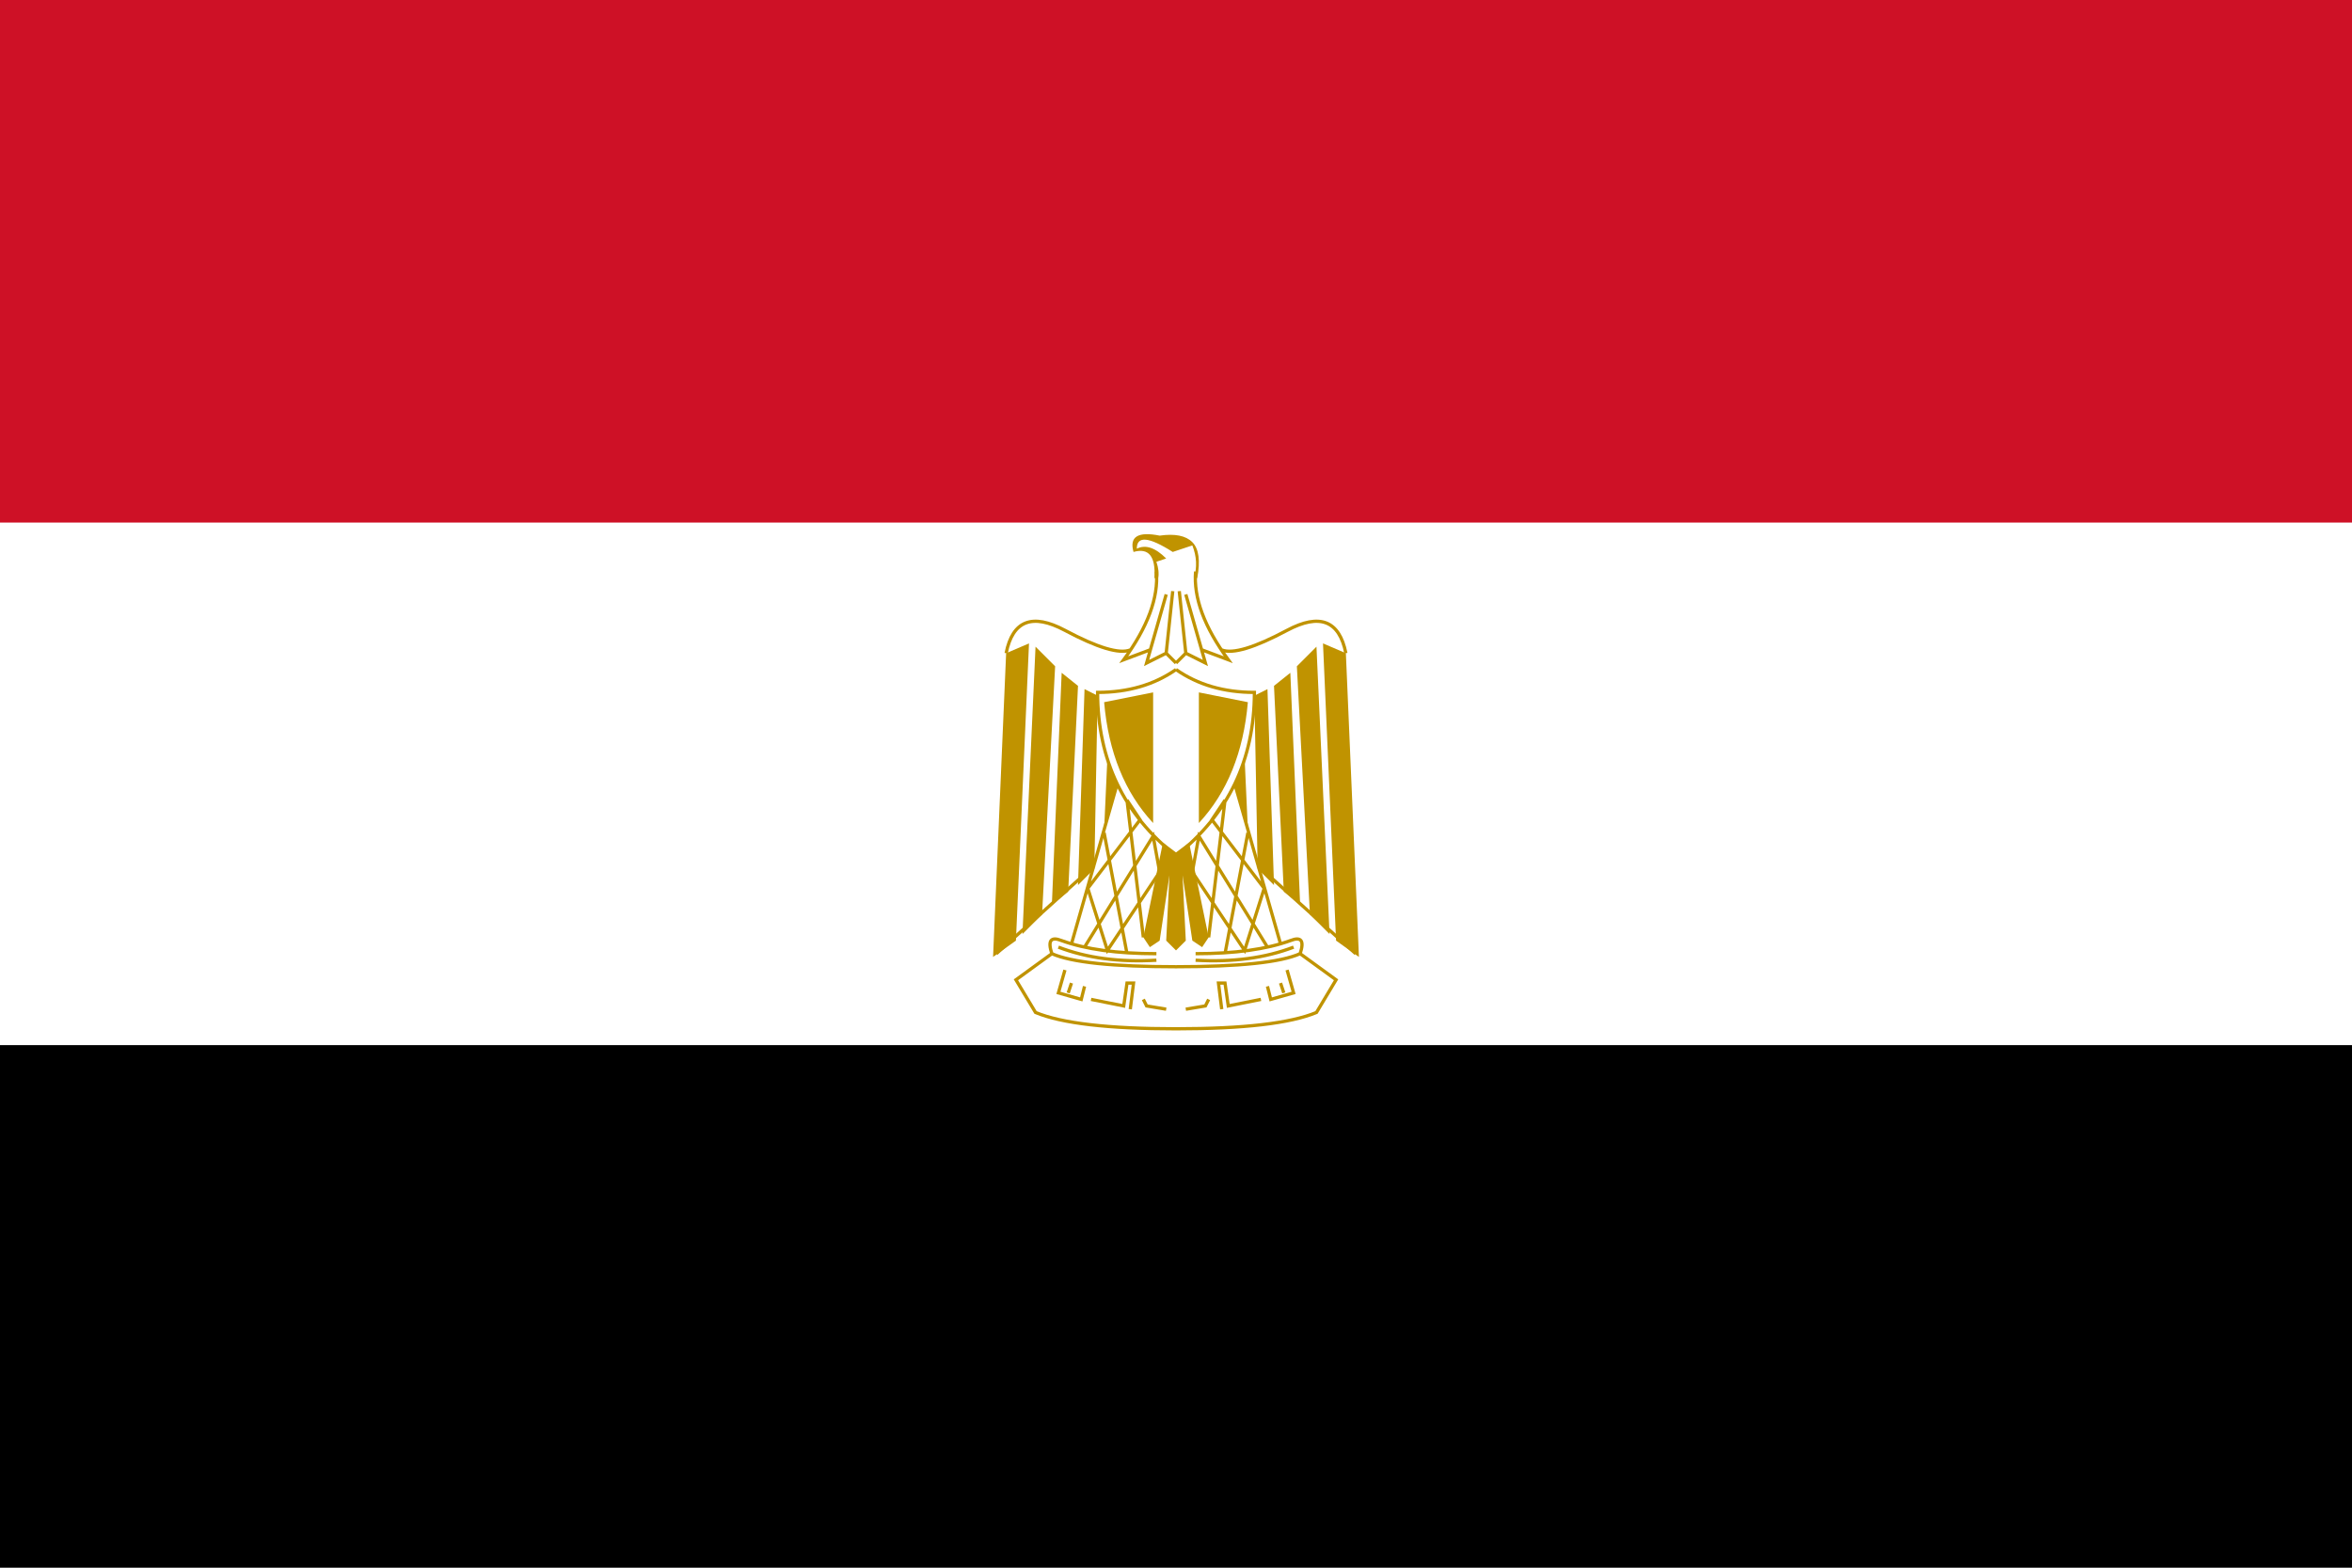
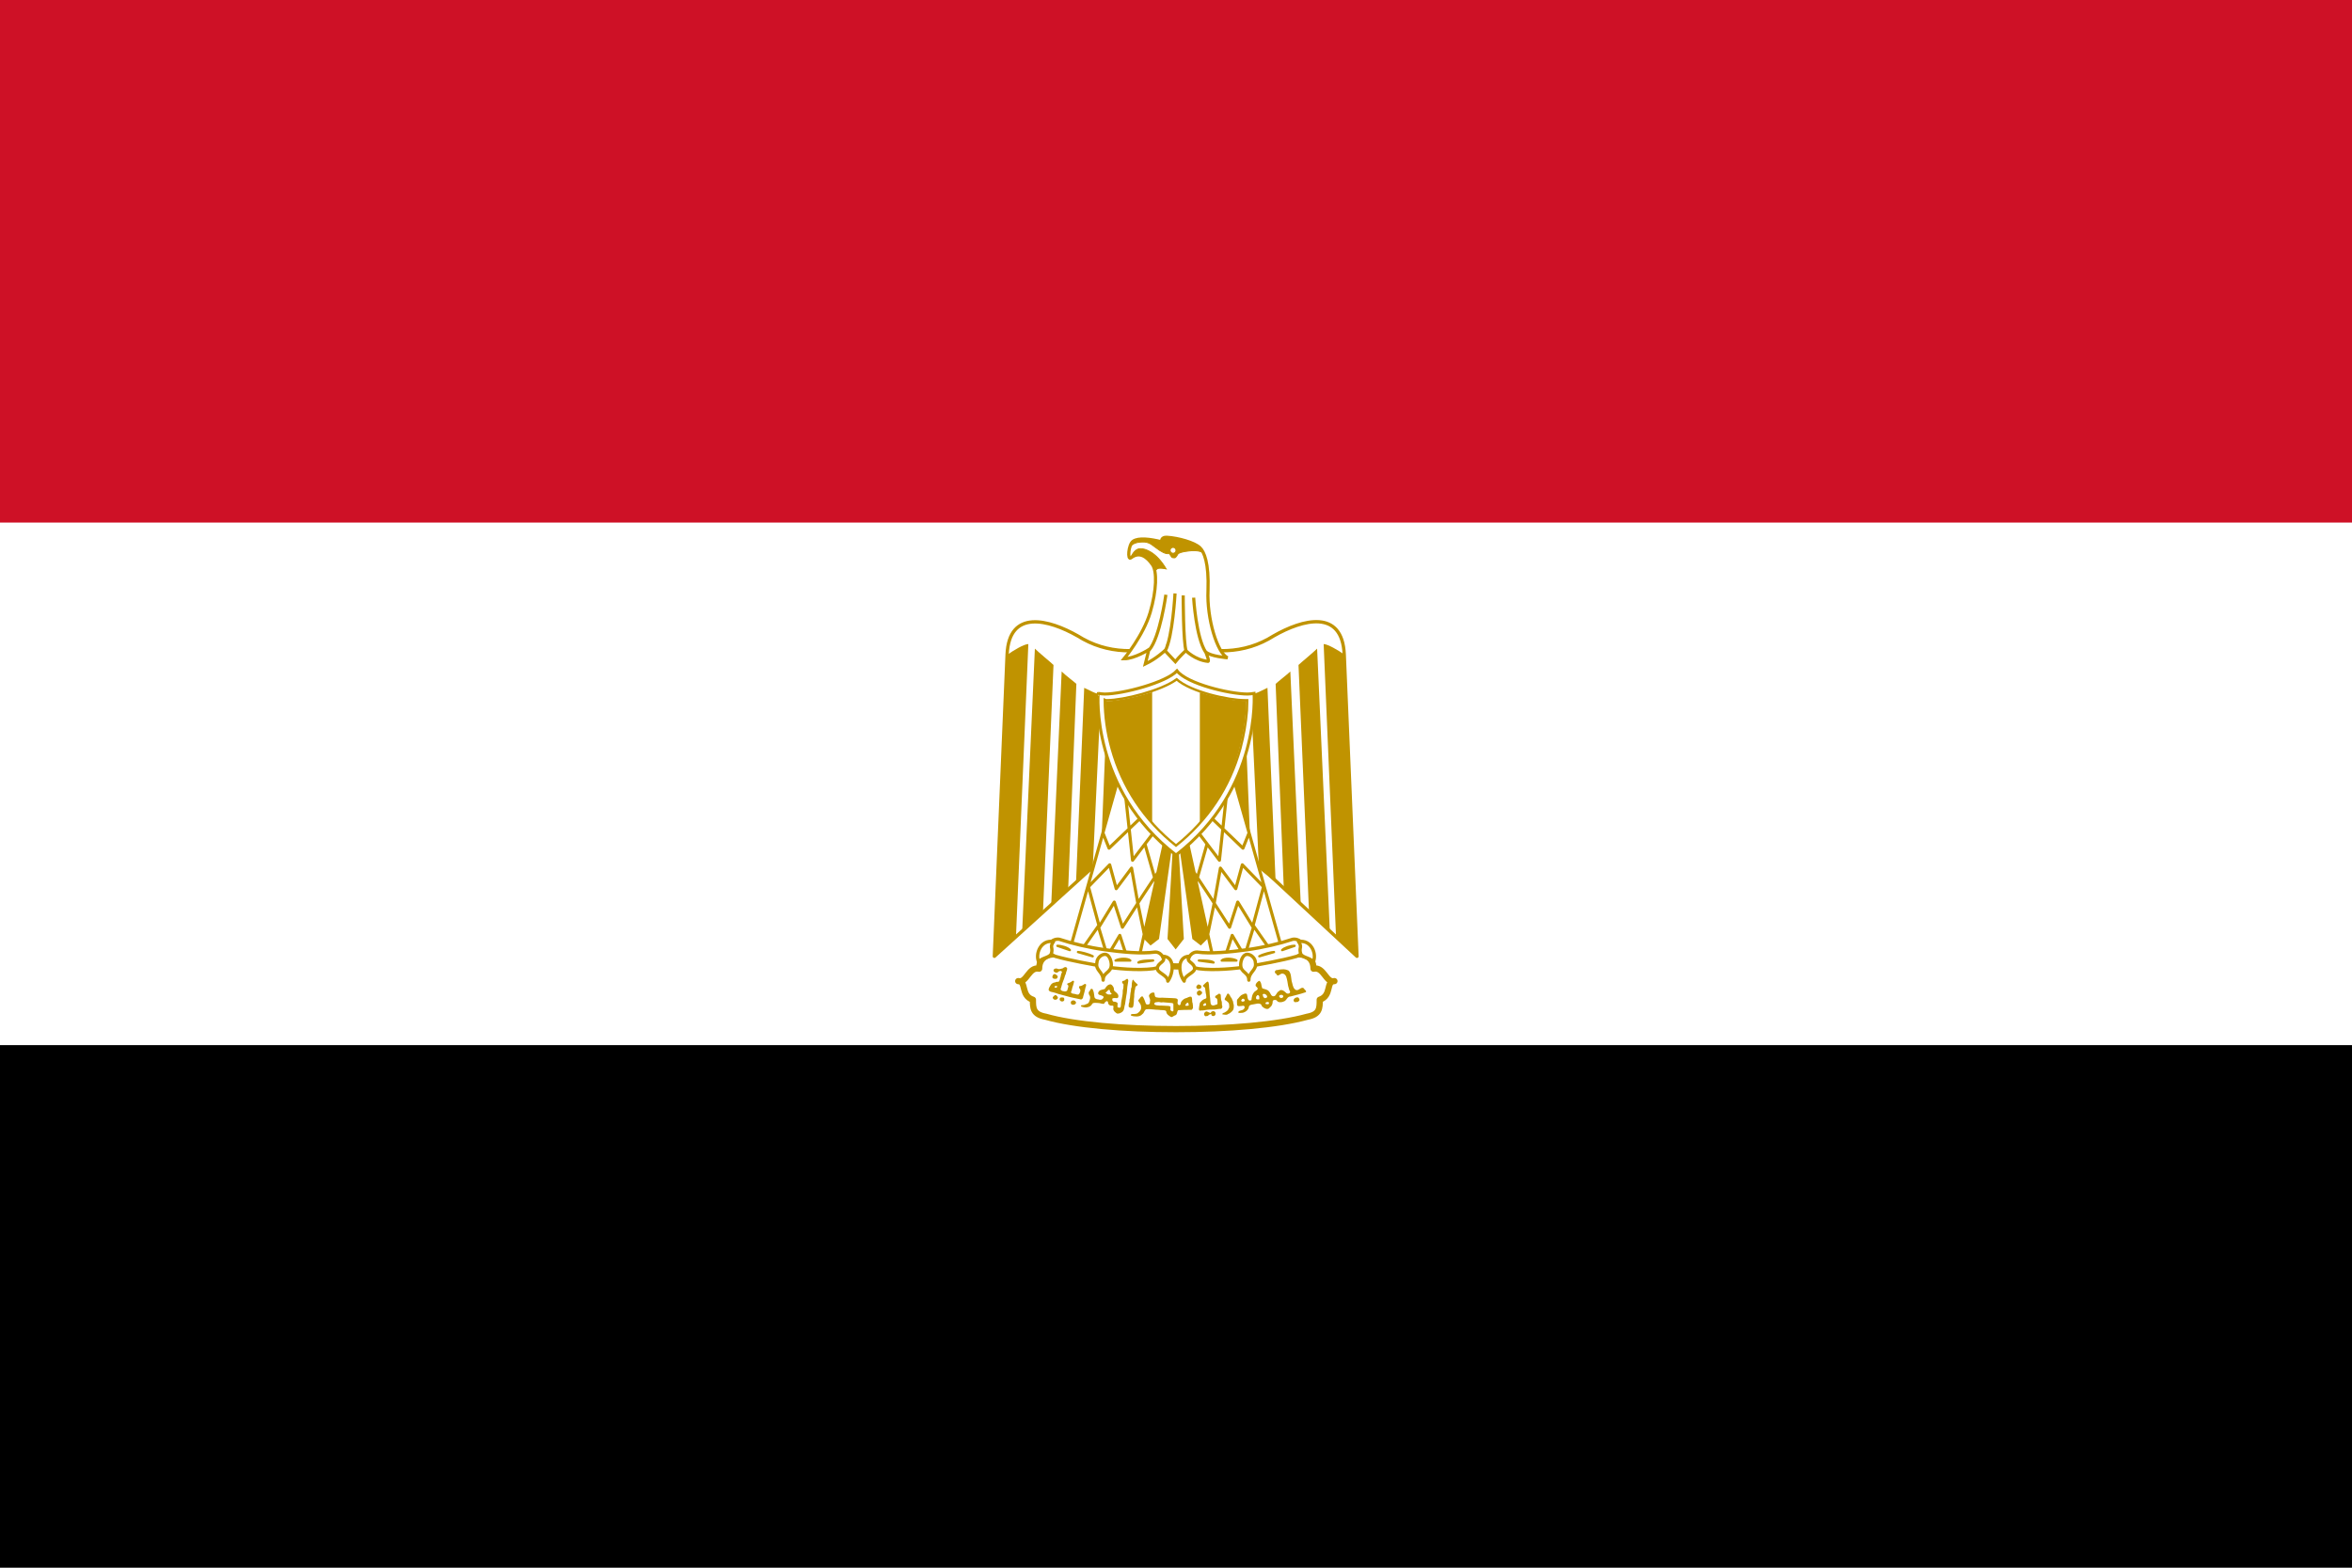
- <svg xmlns="http://www.w3.org/2000/svg" xml:space="preserve" viewBox="0 0 720 480">
+ <svg xmlns="http://www.w3.org/2000/svg" xml:space="preserve" id="Layer_1" x="0" y="0" version="1.1" viewBox="0 0 720 480">
+   <style>.st3{fill:#c09300}.st6{fill:#fff;stroke:#c09300;stroke-width:1.016;stroke-linejoin:round;stroke-miterlimit:10}</style>
  <path d="M0 0h720v480H0V0z" />
  <path fill="#fff" d="M0 0h720v320H0V0z" />
  <path fill="#ce1126" d="M0 0h720v160H0V0z" />
-   <g id="a" fill="none" transform="translate">
-     <path stroke="#c09300" d="m360 203-3-3m2-19-2 19-6 3 6-21m-5 17-8 3q11-15 10-27m-8 24q-5 2-20-6t-18 7m52 5q-10 7-24 7 0 31 24 50m-18-22-14 49m4 1 21-34 2 11-16 24-6-19 16-21-4-6 5 42m-5 5-7-37m22 41q-29 0-38-4l-11 8 6 10q12 5 43 5m-38-23q-2-6 3-4 11 4 29 4m0 2q-17 1-30-4m-19 2 30-27m-9 32-2 7 7 2 1-4m-4-1-1 3m7 2 10 2 1-7 2 0-1 8m4-3 1 2 6 1" />
-     <path fill="#c09300" d="m315 197-4 91-7 5 4-93zm8 7-4 76-6 6 4-88zm7 6-3 63-5 4 3-71zm6 3-1 53-5 5 2-60zm6 27-4 14 1-22zm11-28v40q-13-14-15-37zm7 49-4-3-6 29 2 3 3-2 3-20-1 20 3 3" />
-   </g>
-   <path fill="#c09300" d="m366.5 177q1.5-8-1.5-11t-10-2q-10-2-8 5 7-2 6.4 8h1.1q.5-2-.5-5l3-1q-5-5-9-3 0-6 11 1l6-2q2 5 .5 10" />
-   <use href="#a" transform="matrix(-1 0 0 1 720 0)" />
+   <path fill="#fff" stroke="#c09300" stroke-linejoin="round" stroke-miterlimit="10" stroke-width="1.02" d="m360.6 241.9 54.8 50.9-3.9-92.4c-.6-14-12.7-10.8-21.6-5.7-9 5.7-19.2 5.7-30 1.9-10.8 3.8-21 3.8-30-1.9-8.8-5-21-8.3-21.6 5.7l-3.9 92.4 56.2-50.9z" />
+   <path d="M339 213.2c1.3 0 4.5 0 5-.6l-1.8 44.5-5.2 5.1 2-49zm5-.6zm-22.2 64.5 5.2-5 2.5-62.7c-.7-.7-3.2-2.5-4.5-3.8l-3.2 71.5zm15.2-64.5c-1.3 0-3.8-1.4-5.1-2l-2.5 59.5 5.1-4.1 2.5-53.4zm-28.5-12.2-3.9 92.4 6.4-5.7 3.8-89.9c-1.3 0-4.5 1.9-6.3 3.2zm14 3.2c-.7-.7-4.5-3.8-5.7-5l-3.9 86.8 6.4-6.6 3.2-75.2zm-7.7-6.4zm82.7 6.4 3.2 75.2 6.4 6.6-3.9-86.8c-1.2 1.2-5 4.3-5.7 5zm-7 5.8 2.5 62.7 5.2 5-3.2-71.5c-1.3 1.2-3.8 3.1-4.5 3.8zm21-9c-1.8-1.3-5.1-3.2-6.3-3.2L409 287l6.4 5.7-3.9-92.3zm-6.3-3.2zm-29.3 15.4zm0 0 1.8 44.5 5.2 5.1-2-49c-1.2 0-4.4 0-5-.6zm7 0 2.5 53.4 5.1 4.1-2.5-59.5c-1.3.6-3.8 2-5.1 2zM362.5 252h-5.1l-7.7 35 2.5 2.5 2.6-2 4.4-31.2-1.8 31.2 2.5 3.2 2.5-3.2-1.8-31.2 4.4 31.2 2.6 2 2.5-2.5-7.6-35z" class="st3" />
+   <path fill="#fff" stroke="#c09300" stroke-linejoin="round" stroke-miterlimit="10" stroke-width=".95" d="m342.8 236.7-15.3 54.2 21 3.2 9-40.7-14.7-16.7zm-5.1 18.5 1.8 4.5 9.9-9.5m-4.8-6.3 2.1 19.5 6.3-8.3m-2.5 3.3 3.4 11.9m1.4-4.4-7 10.6m2.2 10.6-2.2-10.6-1.9-10.7-4.7 6.3-2-7.3-6.5 6.7 3.3 12.2 4.6-7.5 2.5 7.7 4.7-7.3m-16.3 13 4.2-6 2.8 9.2 3.8-6.4 2.5 7.7m31.9-57.4 15.3 54.2-21 3.2-9-40.7 14.7-16.7zm5.1 18.5-1.8 4.5-9.9-9.5m4.8-6.3-2.1 19.5-6.3-8.3m2.5 3.3-3.4 11.9m-1.4-4.4 7 10.6m-2.2 10.6 2.2-10.6 1.9-10.7 4.7 6.3 2-7.3 6.5 6.7-3.3 12.2-4.6-7.5-2.5 7.7-4.7-7.3m16.3 13-4.2-6-2.8 9.2-3.8-6.4-2.5 7.7" />
+   <path fill="#fff" stroke="#c09300" stroke-linejoin="round" stroke-miterlimit="10" stroke-width="1.9" d="M360 315.1c16 0 31.2-1.3 40.2-3.8 3.8-.7 3.8-2.6 3.8-5.2 3.8-1.3 1.8-5.7 4.5-5.7-2.6.7-3.2-4.5-6.4-3.8 0-4.5-4.5-5.1-8.3-3.8-7.6 2.5-21 3.1-33.7 3.1-12.7-.6-26.1-.6-33.7-3.1-3.8-1.3-8.3-.7-8.3 3.8-3.2-.7-3.8 4.5-6.4 3.8 2.6 0 .7 4.5 4.5 5.7 0 2.5 0 4.5 3.9 5.2 8.7 2.5 23.9 3.8 39.9 3.8z" />
+   <path d="M338.3 290.8c5.2.7 10.9 1.3 15.4.7 2.5 0 4.4 4.4-.7 5.1-4.5.6-11.5 0-15.3-.7-3.2-.6-10.2-1.8-14.7-3.1-4.5-1.9-1.3-5.7 1.3-5.2 3.9 1.3 9 2.5 14 3.2zm43.4 0c-5.2.7-10.9 1.3-15.3.7-2.6 0-4.5 4.4.6 5.1 4.5.6 11.5 0 15.3-.7 3.2-.6 10.2-1.8 14.7-3.1 4.5-1.9 1.3-5.7-1.3-5.2-3.9 1.3-9 2.5-14 3.2z" class="st6" />
+   <path d="M322.5 288.3c-3.9-.7-5.7 3.8-4.5 6.3.6-1.3 3.2-1.3 3.8-2.5.7-2-.6-2 .7-3.8zm15.2 11.8c0-2.5 2.5-2.2 2.5-4.7 0-1.3-.7-3.2-1.9-3.2-1.3 0-2.5 1.3-2.5 2.5-.6 2.4 1.9 2.8 1.9 5.4zm18.2-7.3c3.8 0 3.4 5.1 1.6 7.6 0-1.8-3.2-2.5-3.2-3.8 0-2 2.9-2 1.6-3.8zm41.6-4.5c3.9-.7 5.7 3.8 4.5 6.3-.6-1.3-3.2-1.3-3.8-2.5-.7-2 .6-2-.7-3.8zm-15.2 11.8c0-2.5-2.5-2.2-2.5-4.7 0-1.3.7-3.2 2-3.2s2.5 1.3 2.5 2.5c.5 2.4-2 2.8-2 5.4zm-18.2-7.3c-3.8 0-3.4 5.1-1.6 7.6 0-1.8 3.2-2.5 3.2-3.8 0-2-2.9-2-1.6-3.8z" class="st6" />
+   <path fill="#fff" stroke="#c09300" stroke-linejoin="round" stroke-miterlimit="10" stroke-width=".71" d="M323.7 289.6c1.3 0 3.2.6 3.8 1.3l-3.8-1.3zm6.3 1.9c.7 0 3.2.6 4.5 1.3l-4.5-1.3zm23 2.6c-1.3 0-3.8 0-4.5.6l4.5-.6zm-7 0c-.7-.7-3.2-.7-4.5 0h4.5zm50.3-4.5c-1.3 0-3.1.6-3.8 1.3l3.8-1.3zm-6.3 1.9c-.7 0-3.2.6-4.5 1.3l4.5-1.3zm-23 2.6c1.3 0 3.8 0 4.5.6l-4.5-.6zm7 0c.7-.7 3.2-.7 4.5 0H374z" />
+   <path d="M322.7 299.7c-.4-.1-.7-.4-.5-.8.1-.5.5-.8.9-.6.2.1.7.5.7.7 0 .2-.2.6-.3.6 0 0-.1 0-.1.1h-.7zm43.9 3.1c-.2-.1-.4-.4-.4-.6 0-.3.5-.8.7-.8.1 0 .5.2.7.3.3.3.2.7-.1 1-.2.1-.7.2-.9.1zm.3 2c-.3-.1-.5-.3-.5-.7 0-.4 0-.4.4-.7l.3-.2.3.1c.4.2.6.4.6.6 0 .3-.2.6-.5.7-.3.3-.3.3-.6.2zm-40.7-8.7c-.3 0-.7.2-.9.4-.5.1-1.1.4-1.6.1-.5-.2-1.2 0-1.2.6.1.5.9.8 1.3.5.3-.4 1.2-.7 1.3 0-.4.6-.3 1.3-.6 1.9 0 .4-.2.7-.4 1-.4 0-.8 0-1.1.2-.5 0-1 .3-1.3.7-.3.5-.6.9-.7 1.5.1.6.8.7 1.3.8.5.1 1.1.3 1.6.5.9.2 1.7.5 2.6.7 1.3.4 2.6.6 3.9.9.1 0 .3.1.4.1.5.1.8-.5.8-.9.3-.9.5-1.9.7-2.8.2-.4.4-1.2-.3-1-.4.2-.8.6-1.3.6-.7 0-.3.8 0 1.1.1.5-.1 1-.4 1.4-.4.3-.9 0-1.4-.1-.5 0-1.4-.2-.9-.9.2-.5.2-1 .4-1.4.2-.5.3-1 .4-1.5-.3-.6-.8.2-1.2.3-.3.2-1.3.3-.8.7.5.3.1 1 0 1.4 0 .6-.7.8-1.2.6-.5 0-1.2-.4-.8-1 .1-.5.3-.9.4-1.4l.6-1.6c.1-.5.3-1 .5-1.4 0-.5.4-1 .4-1.6-.2-.3-.3-.4-.5-.4zm-2.9 5.8h.2c.2.1.2.2 0 .4-.1.1-.2.2-.2.1-.4 0-.5-.1-.5-.2s0-.2.3-.3h.2zm-.8 4c-.4-.4-.3-.6.3-1.1.3-.2.4-.2.7.1.4.4.5.7.1 1-.2.2-.3.2-.5.2-.3 0-.4 0-.6-.2zm2.4.7c-.4-.1-.6-.5-.5-.8.1-.3.2-.4.7-.4.6 0 .7.1.7.6 0 .3 0 .3-.2.5-.1.1-.4.2-.7.1zm71.3.1c-.2-.2-.2-.2-.2-.4 0-.3.2-.6.6-.8.5-.2.8-.2 1 .1.3.5.3.7-.1 1-.2.2-.2.2-.6.2-.4.1-.5.1-.7-.1zm-68 .9c-.3-.1-.4-.3-.4-.6s0-.3.2-.5c.1-.1.3-.2.5-.2s.3 0 .5.1c.4.3.5.6.3.9-.4.4-.7.4-1.1.3zm17.5.8c-.1-.1-.2-.1-.2-.2 0-.4 0-.9.2-1.3.1-.4 0-.9.2-1.3.1-.7.1-1.5.3-2.2 0-.4 0-.8.2-1.1.1-.6 0-1.2.2-1.8 0-.2.2-.8.4-.4.3.5.7.8 1.1 1.2.4.2 0 .5-.2.6-.3.1-.4.5-.4.8 0 .3-.2.6-.2 1-.1.5-.1 1-.1 1.5-.1.5-.1 1-.1 1.5 0 .3-.1.6-.1.9 0 .3-.1.7-.3.9-.4.1-.8.1-1-.1zm23.8-7.8c-.4.3-.7.6-1.1 1-.5.4.4.6.5.9.1.5.1 1 .2 1.5.1.4.2.9.2 1.4 0 .5-.7.4-1 .7-.4.2-.6.6-.9.8-.2.4-.2.9-.3 1.3 0 .4-.2.8 0 1.1l.1.1c.1.1.3 0 .4 0 .4 0 .8 0 1.2-.1 1-.2 1.9-.2 2.9-.2.6 0 1.2-.2 1.8-.2.5.1.7-.4.7-.8-.3-.5 0-1.1-.3-1.7-.2-.5-.1-1.1-.2-1.7 0-.4-.6-.6-.8-.3-.3.3-.7.3-.9.7-.2.5.5.5.6.8.1.4.1.8.1 1.2.1.5-.4.5-.7.6-.4.2-1 .3-1.3-.2-.2-.4-.1-.8-.2-1.2 0-.7-.2-1.4-.2-2.1 0-.9-.2-1.7-.2-2.6-.1-.6-.1-1.2-.6-1zm-.5 6.6h.2v.6l-.3.1c-.1 0-.2.1-.3.1-.1 0-.1-.1-.2-.1-.2-.1-.1-.3.1-.5s.3-.3.5-.2zm-24-7.5c-.3.1-.7.6-1 .6-.7 0-.6.7-.1 1 .1.2 0 .5 0 .7.1.6-.3 1.1-.2 1.8 0 .7-.2 1.4-.3 2.1-.2.7-.2 1.5-.3 2.2-.1.7-.6.4-1 .3v-.8c.2-.7-.4-.8-.9-.9-.5.1-.8-.4-.7-.9.2-.3.8-.2 1.2-.2.8.2.8-.9.4-1.3-.3-.5-1-.7-1.1-1.2.1-.7-.4-1.4-.9-1.7-.9-.1-1.5.7-1.9 1.4l-1.1.3c-.6.1-1.4 1.1-.6 1.5.4.1 1.8.4 1.2 1-.3.6-1 .6-1.5.4-.6 0-1.2-.3-1.2-1-.1-.6-.1-1.2-.4-1.8-.1-.7-.9-.5-.9.1-.6.4-.5 1.1-.1 1.6.3.6 0 1.3-.2 1.8-.2.7-.9.7-1.5 1-.3.1-1.3-.1-.9.5.6.2 1.3.4 1.9.2.7-.1 1.2-.5 1.5-1.1.4-.4 1.2-.2 1.8-.2.6 0 1.3.4 1.8.2.2-.5 1-1.2 1.2-.4 0 .7.6 1.1 1.2 1 .7 0 .4.5.4.9 0 .7.5 1.1 1.1 1.5.2.1.4 0 .7 0 .6-.2 1.2-.5 1.4-1.1.2-.5.2-1.2.4-1.7.1-.9.3-1.8.4-2.7.2-.8.2-1.7.3-2.6l.3-1.9c-.1-.6-.2-.6-.4-.6zm-5.4 3.4c.1 0 .2.2.2.4 0 .3.2.5.4.6.1 0 .1.2 0 .3-.1.1-.3.1-.6.1-.5 0-.7-.1-1-.4l-.2-.1.2-.2c.2-.1.3-.3.4-.4.3-.3.4-.4.6-.3zm52.8-6.3c-.5 0-.9.1-1.3.2-.8-.1-1.2.8-.4 1.2.5 1.2 1.2-.3 2-.1 1.1.2 1.2 1.5 1.4 2.4.1.9.3 1.8.6 2.7.8.9-.6 1.4-1.1.7-.5-.5-1.5-1.2-2.1-.4-.7.3-.8 1.3-1.4 1.5-1 .3-1.1-.9-1.6-1.4-.5-.7-1.4-.7-2.1-1-.3-.7-.2-1.9-.9-2.3-.6.2-1.7 1.4-.8 1.9.9.8-.4 1.1-.8 1.6-.6.7-.7 1.5-.8 2.4-1 .6-1.2-.6-1.3-1.4-.1-.9-.8-.6-1.4-.3-.8.3-1.1 1-1.7 1.6-.1.5 0 1.1 0 1.6.2.6 1 .3 1.5.3.8-.3 1.1.5.5 1-.4.5-1.8.3-1.6 1.1.4.1.9 0 1.3 0 .9-.2 1.8-.9 1.9-1.8.1-.8 1.3-.7 2-.9.8-.2 1.8-.3 2 .7.6.6 1.8 1.3 2.4.4.6-.4.9-1.1.9-1.8-.1-.6 1-.7 1.3-.3.4.7 1.7.5 2.4.1.7-.5.8-1.4 1.8-1.4 1.4-.4 2.9-.7 4.3-1.2 1.1-.2-.2-1-.4-1.4-.9-.4-1.6 1.3-2.6.4-.7-.6-.7-1.7-1-2.5-.2-1.1-.1-2.3-.9-3.2-.6-.3-1.3-.5-2.1-.4zm-5.5 7.5c.1 0 .2 0 .4.1.4.2.6.5.6.8 0 .2 0 .2-.3.3-.2.1-.3.2-.4.1-.1 0-.5-.3-.5-.4 0 0 0-.2-.1-.4-.1-.3-.1-.3 0-.4.2 0 .2-.1.3-.1zm5.3.3c.3 0 .5.1.6.3.1.3 0 .5-.3.6-.2.1-.3.1-.4.1 0 0-.2-.1-.3-.2-.2-.1-.2-.2-.2-.4-.1-.1.2-.4.6-.4zm-7.2.1c.1 0 .2 0 .3.1.1.1.2.2.2.5v.5c0 .2 0 .2-.4.2-.5 0-.6-.1-.6-.5 0-.3 0-.4.2-.5.1-.3.2-.3.3-.3zm-4.4 1.1c.2 0 .3.2.4.3.1.3 0 .4-.2.5-.2.1-.6.1-.7 0 0 0-.1-.1-.1-.2-.1-.1 0-.1 0-.2l.1-.1s.1-.1.1-.2c.1-.1.3-.1.4-.1zm7.4 1c.1 0 .3 0 .4.1.1.1.1.3 0 .5-.1.1-.7.1-.9 0-.1 0-.1-.1-.1-.2s0-.2.2-.3c.1-.1.3-.1.4-.1zm-13.7 3.8c-.1 0-.2-.1-.1-.2.1-.2.4-.3.7-.4.4-.2.8-.5 1.1-.9 0-.3.3-.4.3-.7 0-.4 0-.8-.1-1.1-.1-.3-.4-.6-.7-.8-.2-.2-.5-.2-.6-.5 0-.3.2-.5.3-.7.2-.3.3-.7.5-1 .2-.2.5 0 .6.2.2.2.3.5.4.7.2.3.5.6.5.9.1.2.3.5.3.8 0 .3.2.6.2 1s0 .9-.2 1.3c-.1.2-.3.4-.5.6-.3.2-.5.5-.9.6-.2.1-.4.3-.7.3-.2 0-.6 0-1.1-.1.1.1 0 0 0 0zm-5.5.4c-.2-.2-.2-.3-.2-.5s0-.3.2-.5c.4-.4.5-.4 1.1-.1.6.3.8.3.8.1 0-.2.4-.4.7-.4.2 0 .3 0 .5.2s.2.2.2.5c0 .4 0 .4-.2.6-.2.2-.3.2-.5.2-.3 0-.6-.2-.6-.5 0-.2-.1-.2-.2-.1 0 0-.1.1-.2.1-.2 0-.4.2-.6.4-.1.1-.2.1-.4.1-.3.1-.4.1-.6-.1zm-15.9-7.1c-.5 0-1.1.5-1.2 1 .1.6.6 1.2.3 1.8.2.8-.6 1.1-1.2.7-.3-.8-.5-1.6-1-2.3-.6-.2-.9.8-1.4 1.2.2.6.9 1.1.9 1.9.2.7-.3 1.5-.9 1.9-.5.5-1.3.3-2 .4-.8.5.6.7 1 .7.8.1 1.7 0 2.3-.7.6-.3.6-1.4 1.3-1.5 1.3-.1 2.5.2 3.8.2.7.2 1.7-.1 2.2.4 0 .9.8 1.4 1.5 1.8.4.1.8-.4 1.2-.5.8-.2.5-1.2 1-1.6 1.3-.1 2.7-.1 4-.1.3 0 .3-.4.5-.5 0-.5 0-1-.1-1.5-.3-.6 0-1.5-.4-2-.7-.2-1.2.4-1.9.5-.7.3-1.4 1-1.4 1.8-.4.7-1.1-.1-.9-.7 0-.3.1-.6 0-.8-.4-.5-1.1-.3-1.7-.4-.8 0-1.6-.1-2.4-.1-.7-.1-1.5.1-2.2-.1-.8 0-.7-.8-.8-1.4-.1-.1-.3-.1-.5-.1zm1.6 2.9c.3 0 .5 0 .8.1.3.1.7-.1 1 0 .8.1 1.6.1 2.4.2.2 0 .4.1.5.3v1.6c0 .2.1.5-.1.6-.1 0-.1.1-.2.1-.2-.1-.4-.2-.6-.4v-1.1c-.2-.1-.4-.2-.6-.2-.7 0-1.3-.1-2-.1-.6 0-1.1 0-1.7-.1-.2-.1-.5-.1-.6-.3-.2-.2.1-.5.3-.6.3 0 .6-.1.8-.1zm9.1.2c.1 0 .2 0 .2.3l.1.4c0 .1 0 .1-.1.2-.4.1-.8.1-.9 0-.1-.1 0-.3.1-.4.2-.3.4-.5.6-.5z" class="st3" />
+   <path fill="#fff" stroke="#c09300" stroke-width=".97" d="M369.8 202.5c.5 0-.7-2.9-.7-2.9 1.4 1.4 6.7 1.8 6.7 1.8-3.2-1.4-6.4-12.1-6-20.6.3-8.5-1.2-11.9-2.5-13.1-1.6-1.6-6.7-3-10.1-3.2-1.9-.1-1.6 1.4-1.6 1.4-3.5-.9-7.1-1.3-8.7-.2-1.5 1-1.8 6-.7 5.1 2.7-2.1 5-.2 6.6 2.1 1.4 2 1.3 7.8-.7 14.6-2.1 7.1-8 14.2-8 14.2 3.2 0 7.6-2.8 7.6-2.8l-1.1 4.4c3.4-1.6 6-4.1 6-4.1l3.2 3.4c1.1-1.4 3.2-3.4 3.2-3.4s2.8 2.9 6.8 3.3zm-12.9-20.4s-1.8 13.1-5.1 16.9m7.9-17.3s-.7 13.3-3 17.6m5.5-17s0 14.6.9 17m2.3-16.3s.7 12.2 3.7 16.7" />
+   <path fill="#c09300" stroke="#c09300" stroke-width=".28" d="M357 174.2s-2.2-.5-2.8 0c-.5.4-.6.8-.7 1-.2-1-.4-1.7-.8-2.2-1.6-2.3-3.9-4.3-6.6-2.1 0 0 .9-2.8 2.9-2.9 1.6-.1 5 1.1 8 6.2zm11.6-4.6c-.8-1.1-3.1-1-3.6-1-.8.1-1.4.1-2.5.3-.5.1-1.3.3-1.8.6-.3.3-.6 1.3-1.2 1.3-.8 0-.8-.2-1-.5-.3-.3-.4-.8-.7-.8-.9.2-2.3-.5-4.1-1.9-1.8-1.4-2.5-1.8-4.8-1.6-2.3.2-3 1.5-3 1.5l.1-.2c.2-.7.6-1.4 1-1.7 1.6-1.1 5.1-.7 8.7.2 0 0-.3-1.5 1.6-1.4 3.4.2 8.5 1.6 10.1 3.2.3.5.8 1.1 1.2 2zm-8.6-1.1c0-.5-.4-.9-.9-.9s-.9.4-.9.9.4.9.9.9.9-.3.9-.9z" />
+   <path fill="#fff" stroke="#c09300" stroke-miterlimit="10" stroke-width=".92" d="M360 261.8c26.1-20.1 23.9-49.5 23.9-49.5-.7.1-1.3.2-2 .2-5.5 0-18.5-3.1-21.6-7.1-3.3 3.6-16.6 7.1-22.1 7.1-.7 0-1.4-.1-2-.2-.1 0-2.3 29.4 23.8 49.5z" />
+   <path fill="none" stroke="#c09300" stroke-miterlimit="10" stroke-width=".73" d="M381.8 214.4h-.7c-5 0-16.5-2.5-20.9-6.4-4.7 3.5-16.4 6.4-21.3 6.4-.2 0-.5 0-.7-.1a56.32 56.32 0 0 0 2.1 14.9c3.3 11.9 10 22 19.7 29.7 9.7-7.7 16.4-17.8 19.7-29.7 1-3.8 1.7-7.7 2-11.6 0-1 .1-2.4.1-3.2z" />
+   <path d="M352.7 211.9v40c-5.7-6.4-9.8-14-12.2-22.5-1-3.7-1.7-7.6-2-11.5l-.1-3.3c.2 0 .4.1.7.1 3-.1 8.7-1.2 13.6-2.8zm14.6.1v39.8c5.7-6.4 9.8-14 12.1-22.5 1-3.8 1.7-7.6 2-11.5.1-1.1.1-2.1.1-3.2h-.7c-3 0-8.6-1-13.5-2.6z" class="st3" />
</svg>
